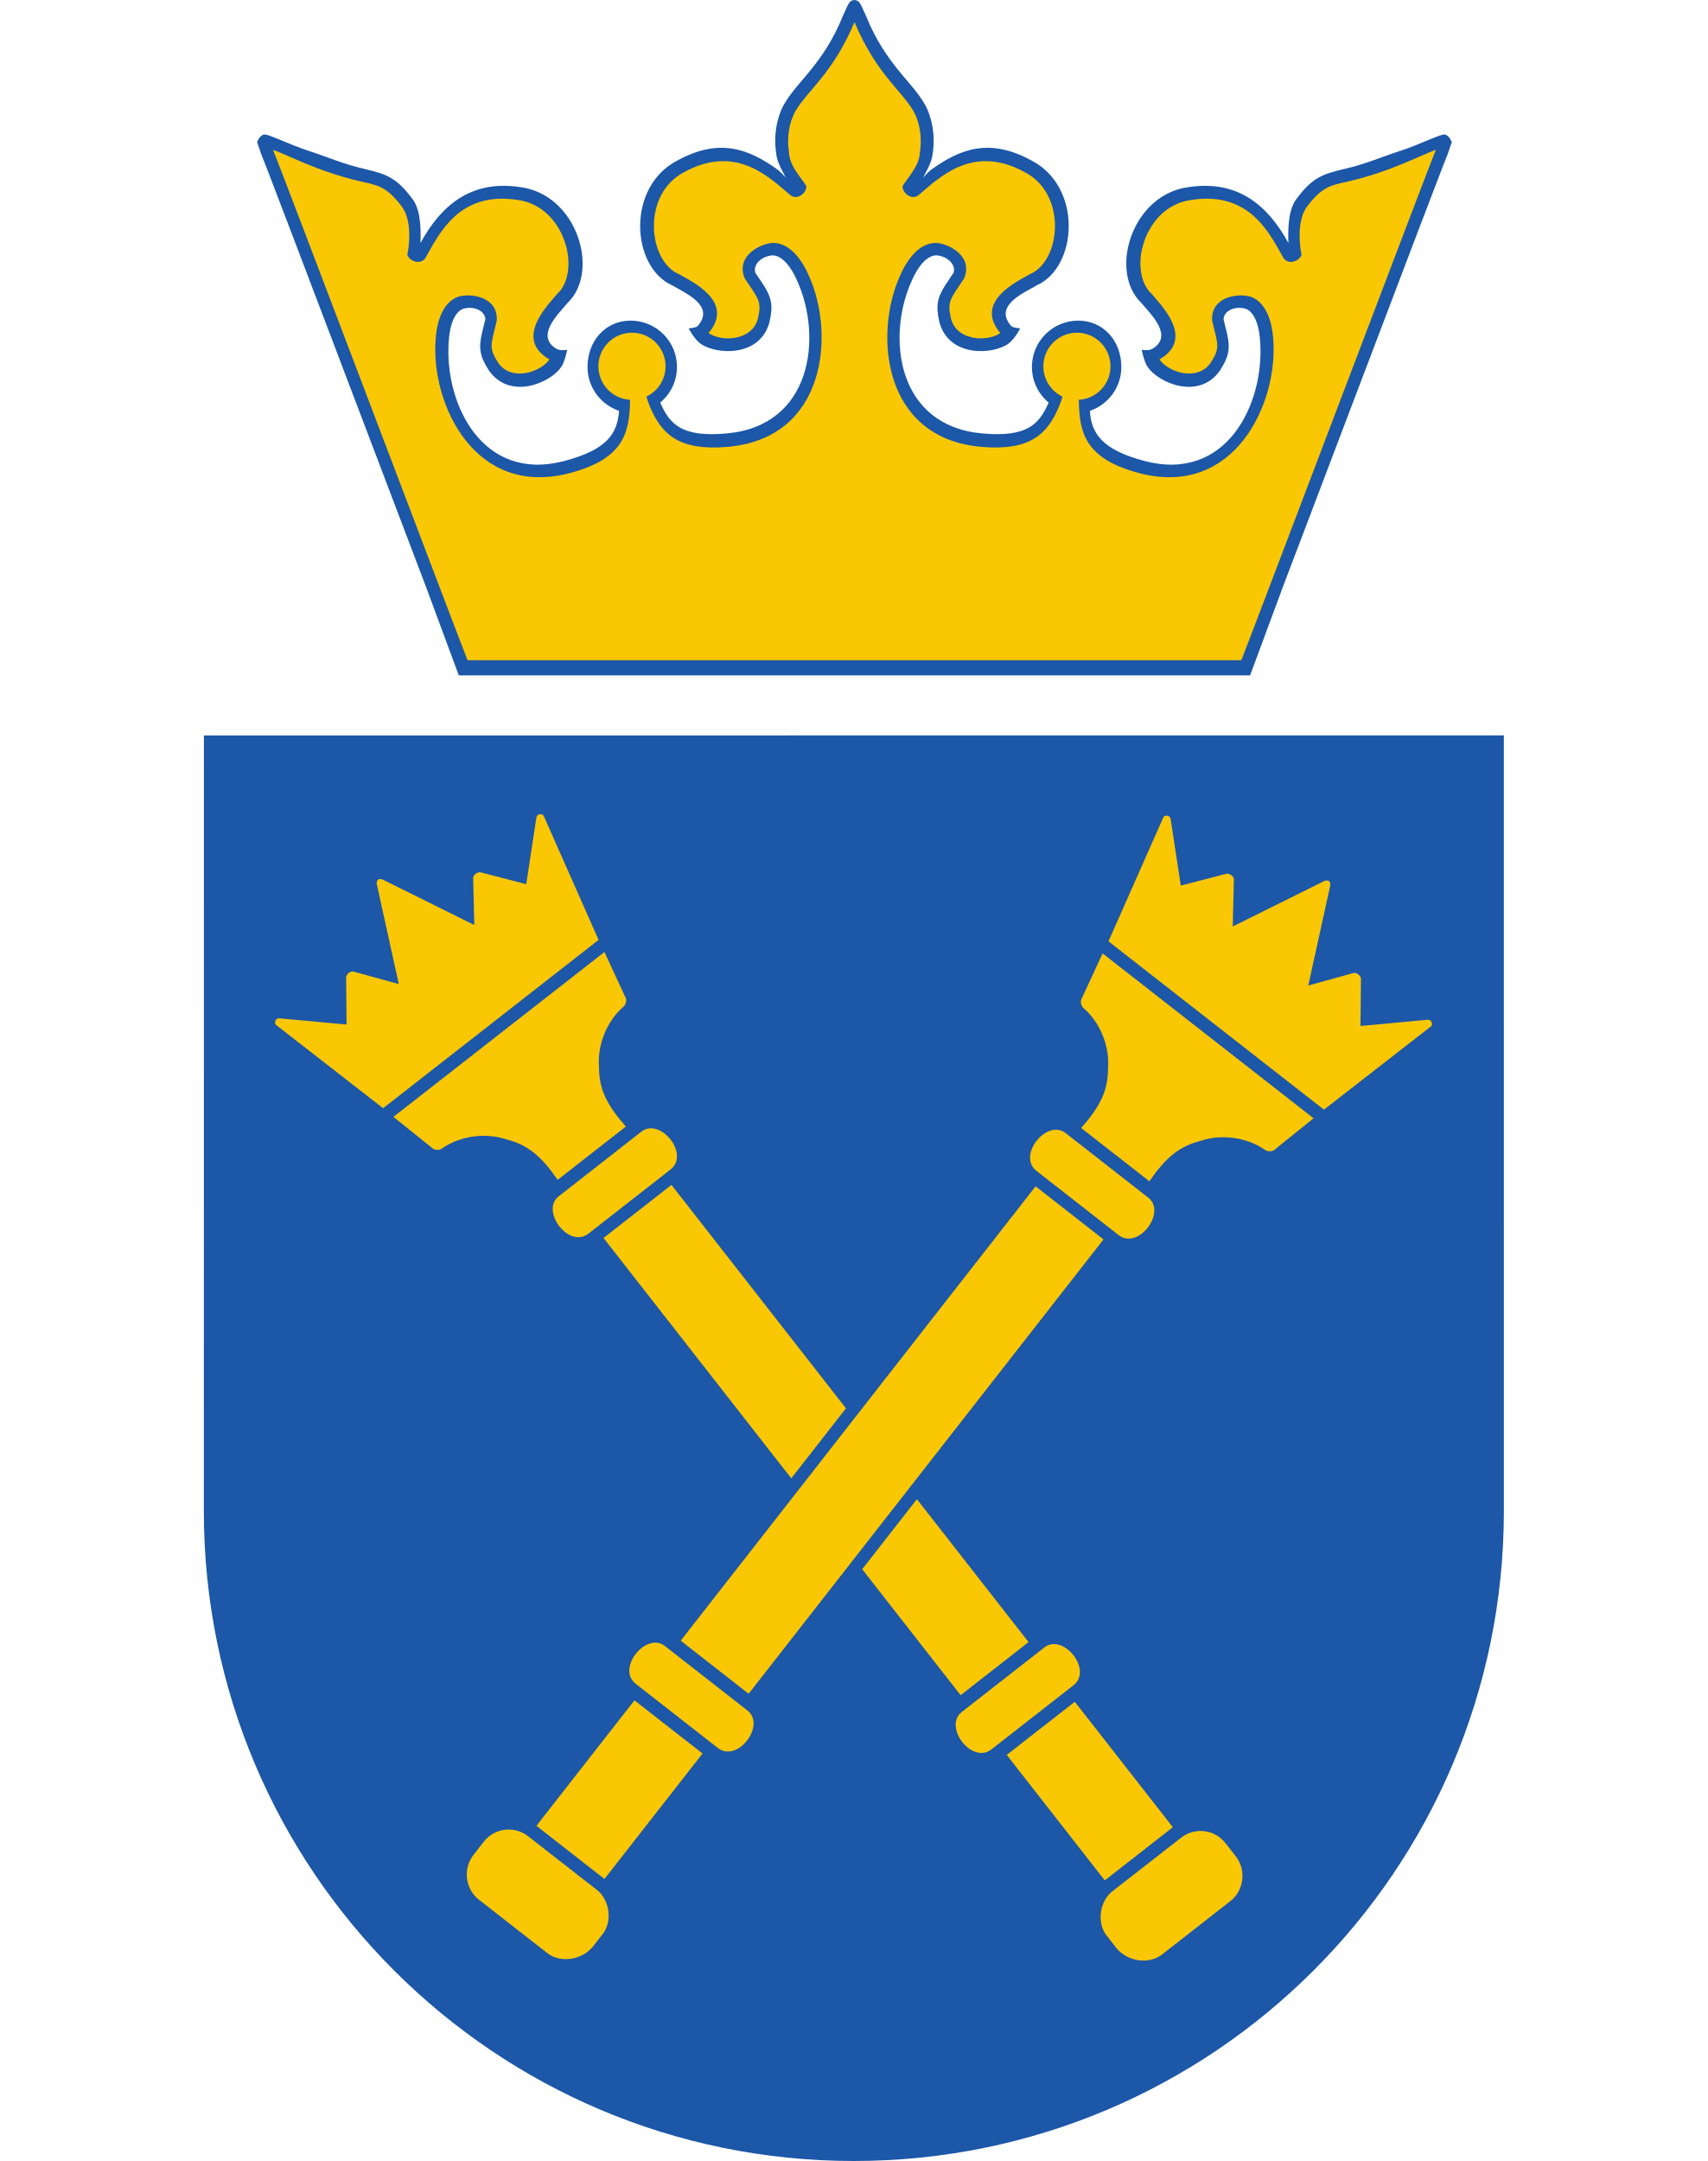
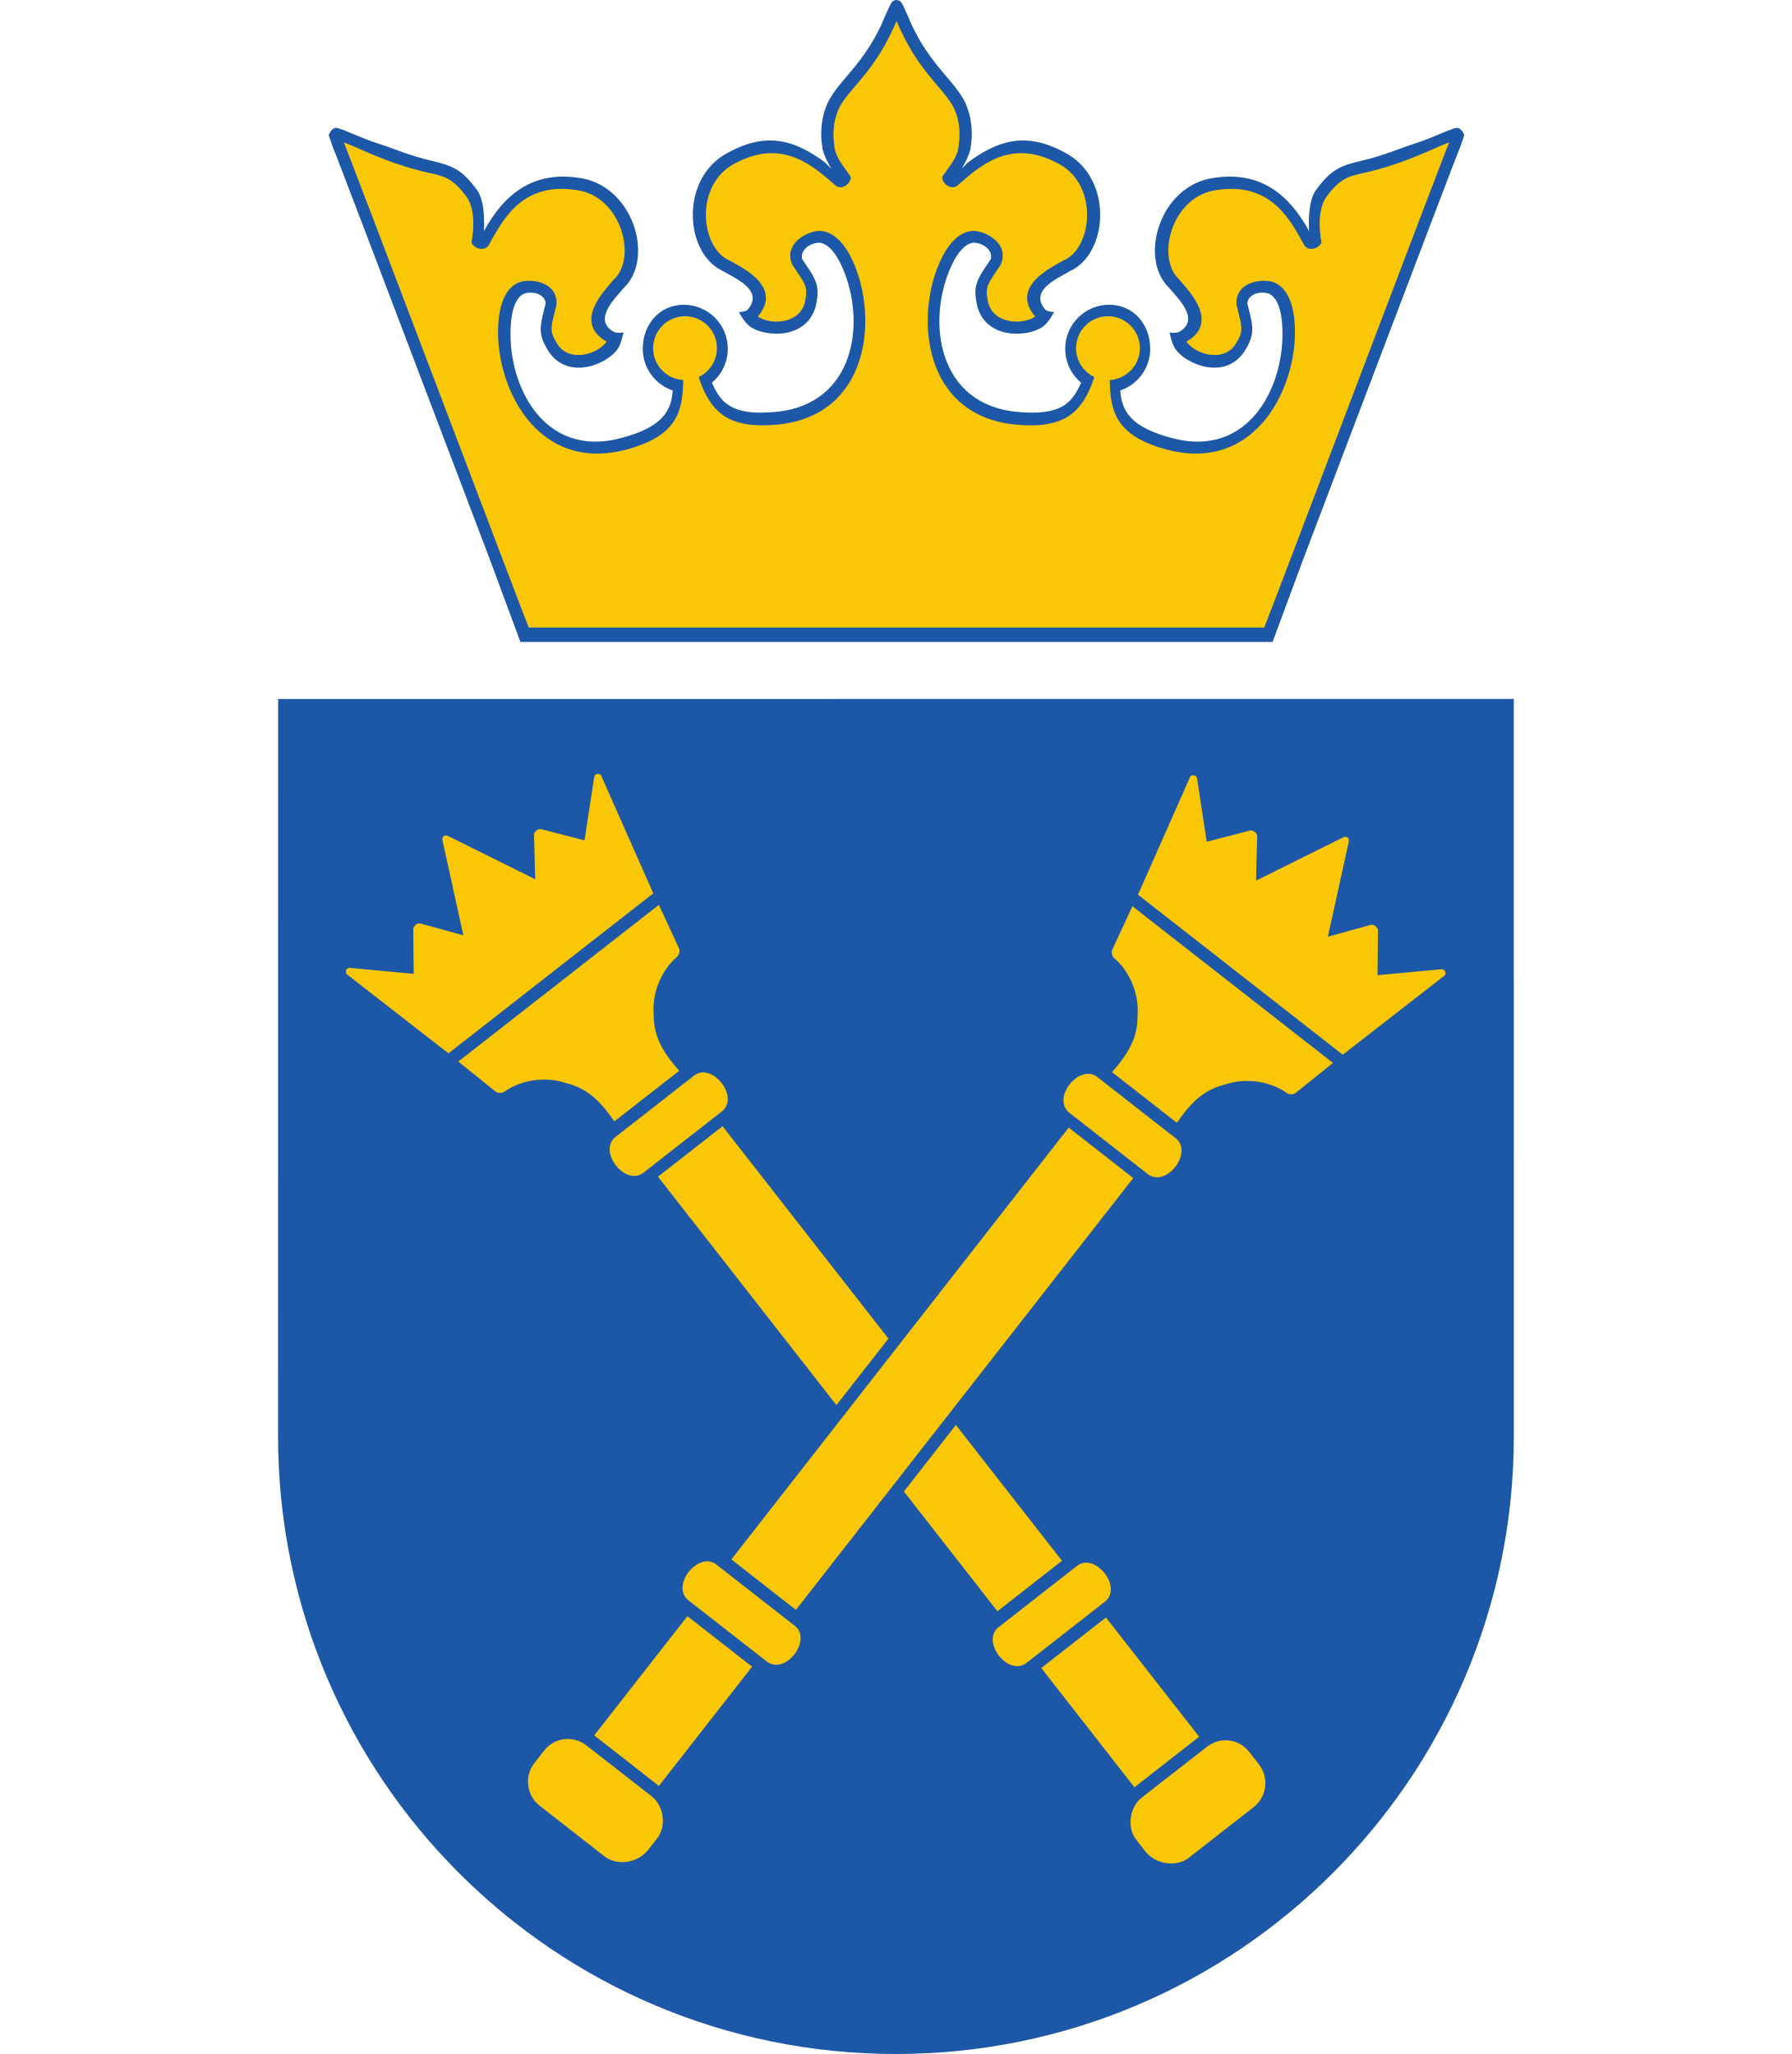
- <svg xmlns="http://www.w3.org/2000/svg" width="251.997" height="318.872" viewBox="0 0 201.598 335.098" version="1.1" id="svg2">
+ <svg xmlns="http://www.w3.org/2000/svg" width="251.997" height="288.872" viewBox="0 0 201.598 335.098" version="1.1" id="svg2">
  <defs id="defs41" />
  <g id="surface1" transform="translate(-188.8867,-125.7734)">
    <path style="fill:#1c57a8;fill-opacity:1;fill-rule:evenodd;stroke:none" d="m 390.484,360.078 c -0.004,55.664 -45.133,100.789 -100.805,100.793 -55.668,0 -100.793,-45.121 -100.793,-100.785 l 0.012,-120.273 201.582,-0.008 z m 0,0" id="path5" />
    <path style="fill:#fac705;fill-opacity:1;fill-rule:evenodd;stroke:none" d="m 317.867,309.734 10.531,8.23 -55.031,70.453 -10.531,-8.23 z m 0,0" id="path7" />
    <path style="fill:#fac705;fill-opacity:1;fill-rule:evenodd;stroke:none" d="m 249.199,427.648 c -1.828,2.184 -5.102,2.484 -7.02,1.012 l -10.684,-8.344 c -1.906,-1.492 -2.59,-4.613 -0.773,-6.938 l 1.547,-1.98 c 1.855,-2.375 5.008,-2.41 6.922,-0.867 l 10.672,8.32 c 1.938,1.535 2.406,4.801 0.922,6.766 z m 0,0" id="path9" />
    <path style="fill:#fac705;fill-opacity:1;fill-rule:evenodd;stroke:none" d="m 328.258,273.617 -3.301,7.133 c -0.156,0.309 -0.035,1.031 0.332,1.336 2.734,2.344 4.07,6.152 3.812,9.309 0.004,3.441 -1.156,5.875 -4.164,9.293 l 10.574,8.262 c 2.59,-3.746 4.672,-5.457 8.012,-6.289 3,-1.012 7.02,-0.637 9.953,1.449 0.383,0.281 1.113,0.227 1.375,0 l 6.125,-4.926 z m 0,0" id="path11" />
    <path style="fill:#fac705;fill-opacity:1;fill-rule:evenodd;stroke:none" d="m 362.578,297.844 16.629,-12.934 c 0.25,-0.199 0.18,-1.176 -0.738,-0.992 l -10.223,0.953 0.074,-7.277 c 0.027,-0.469 -0.668,-1.094 -1.152,-0.941 l -7.016,1.938 3.406,-15.504 c 0.074,-0.285 -0.07,-0.582 -0.184,-0.691 -0.137,-0.082 -0.461,-0.152 -0.723,-0.012 l -14.215,7.055 0.18,-7.277 c 0.031,-0.508 -0.742,-1.031 -1.191,-0.891 l -7.043,1.832 -1.547,-10.148 c -0.047,-0.934 -1.012,-0.766 -1.141,-0.477 l -8.527,19.262 z m 0,0" id="path13" />
    <path style="fill:#fac705;fill-opacity:1;fill-rule:evenodd;stroke:none" d="m 335.312,311.469 c 2.941,2.25 -1.5,8.176 -4.555,5.836 l -12.773,-9.98 c -3.008,-2.398 1.664,-8.141 4.555,-5.836 z m 0,0" id="path15" />
    <path style="fill:#fac705;fill-opacity:1;fill-rule:evenodd;stroke:none" d="m 273.172,391.008 c 2.938,2.25 -1.504,8.172 -4.559,5.832 l -12.773,-9.977 c -3.008,-2.398 1.664,-8.141 4.559,-5.836 z m 0,0" id="path17" />
    <path style="fill:#fac705;fill-opacity:1;fill-rule:evenodd;stroke:none" d="m 255.664,389.438 10.551,8.246 -15.203,19.453 -10.551,-8.242 z m 0,0" id="path19" />
    <path style="fill:#fac705;fill-opacity:1;fill-rule:evenodd;stroke:none" d="m 299.461,358.246 17.312,22.16 -10.531,8.234 -15.262,-19.535 z m -38.062,-48.734 27.059,34.645 -8.48,10.855 -29.113,-37.27 z m 0,0" id="path21" />
    <path style="fill:#fac705;fill-opacity:1;fill-rule:evenodd;stroke:none" d="m 330.41,427.871 c 1.828,2.184 5.102,2.484 7.02,1.012 l 10.684,-8.348 c 1.906,-1.488 2.59,-4.609 0.773,-6.938 l -1.547,-1.977 c -1.855,-2.379 -5.008,-2.414 -6.922,-0.867 l -10.672,8.316 c -1.938,1.535 -2.406,4.805 -0.922,6.766 z m 0,0" id="path23" />
    <path style="fill:#fac705;fill-opacity:1;fill-rule:evenodd;stroke:none" d="m 251.008,273.398 3.301,7.133 c 0.152,0.309 0.031,1.031 -0.336,1.332 -2.73,2.348 -4.07,6.152 -3.812,9.309 -0.004,3.445 1.156,5.879 4.164,9.293 L 243.75,308.727 c -2.586,-3.742 -4.668,-5.457 -8.008,-6.289 -3,-1.012 -7.02,-0.637 -9.957,1.449 -0.383,0.285 -1.113,0.227 -1.375,0 l -6.125,-4.926 z m 0,0" id="path25" />
    <path style="fill:#fac705;fill-opacity:1;fill-rule:evenodd;stroke:none" d="m 216.684,297.621 -16.625,-12.934 c -0.25,-0.195 -0.184,-1.172 0.734,-0.988 l 10.223,0.949 -0.07,-7.277 c -0.031,-0.465 0.668,-1.094 1.152,-0.938 l 7.016,1.934 -3.406,-15.5 c -0.074,-0.285 0.07,-0.582 0.184,-0.691 0.133,-0.086 0.461,-0.156 0.719,-0.016 l 14.219,7.055 -0.184,-7.277 c -0.031,-0.504 0.746,-1.031 1.191,-0.887 l 7.043,1.828 1.551,-10.148 c 0.043,-0.934 1.008,-0.766 1.141,-0.473 l 8.527,19.262 z m 0,0" id="path27" />
    <path style="fill:#fac705;fill-opacity:1;fill-rule:evenodd;stroke:none" d="m 243.949,311.25 c -2.938,2.25 1.504,8.172 4.559,5.832 l 12.773,-9.98 c 3.008,-2.395 -1.664,-8.141 -4.559,-5.832 z m 0,0" id="path29" />
    <path style="fill:#fac705;fill-opacity:1;fill-rule:evenodd;stroke:none" d="m 306.438,391.23 c -2.938,2.25 1.504,8.172 4.559,5.832 l 12.773,-9.98 c 3.008,-2.398 -1.664,-8.137 -4.559,-5.832 z m 0,0" id="path31" />
    <path style="fill:#fac705;fill-opacity:1;fill-rule:evenodd;stroke:none" d="m 323.945,389.66 -10.551,8.242 15.199,19.457 10.555,-8.246 z m 0,0" id="path33" />
    <path style="fill:#1c57a8;fill-opacity:1;fill-rule:nonzero;stroke:none" d="m 228.422,230.504 -5.043,-13.617 -10.285,-27.066 C 205.633,170.176 198.125,150.395 197.816,149.77 l -0.668,-1.953 c 0,0 0.301,-0.914 0.973,-1.156 0.484,-0.305 3.891,1.52 7.254,2.586 2.348,0.742 5.168,1.996 8.539,2.75 3.559,0.832 5.027,1.48 7.508,4.883 1.137,1.805 1.125,4.656 1.055,6.578 3.254,-5.949 7.934,-9.801 15.426,-8.676 8.879,1.109 12.484,13.094 7.387,17.965 -1.566,1.867 -5.078,5.188 -1.629,7.172 0.719,0.285 1.57,0.086 1.57,0.086 0,0 -0.352,1.855 -0.934,2.691 -1.668,2.445 -7.941,5.199 -11.211,0.516 -1.387,-2.164 -1.629,-3.395 -1.066,-5.816 l 0.516,-2.117 c -0.051,-1.305 -1.746,-2.121 -3.461,-1.617 -0.645,0.23 -1.977,1.266 -2.215,5.086 -0.691,9.48 5.121,21.922 17.98,18.496 6.473,-1.723 8.195,-4.18 8.43,-7.766 -2.84,-0.957 -4.887,-3.641 -4.887,-6.805 0,-3.965 2.723,-7.18 6.688,-7.18 3.969,0 7.184,3.215 7.184,7.18 0,2.227 -1.012,4.211 -2.598,5.527 1.5,3.438 3.402,5.398 10.305,4.785 13.254,-1.18 14.855,-14.926 10.965,-23.598 -1.555,-3.57 -3.191,-4.039 -3.855,-4.02 -1.766,0.129 -3.059,1.469 -2.664,2.703 l 1.211,1.812 c 1.355,2.082 1.547,3.32 0.988,5.828 -1.473,5.52 -8.309,5.078 -10.715,3.352 -1.02,-0.766 -1.824,-2.375 -1.824,-2.375 0,0 1.258,-0.051 1.473,-0.453 2.578,-3.062 -1.918,-4.98 -4.031,-6.211 -6.406,-2.879 -7.117,-15.332 0.859,-19.387 6.367,-3.461 10.891,-1.883 15.52,1.465 0.473,0.344 0.891,0.859 1.199,1.203 -0.27,-0.625 -0.363,-0.727 -0.676,-1.355 -0.324,-0.695 -0.699,-1.488 -0.762,-2.367 -0.434,-2.703 0.043,-5.523 1.211,-7.637 1.172,-2.016 2.824,-3.66 4.262,-5.477 1.555,-1.969 3.316,-4.391 4.906,-8.336 0.246,-0.441 0.773,-1.93 1.16,-2.152 0.125,-0.105 0.27,-0.172 0.566,-0.207 0.301,0.035 0.484,0.102 0.609,0.207 0.387,0.223 0.91,1.711 1.16,2.152 1.586,3.945 3.352,6.367 4.906,8.336 1.434,1.816 3.09,3.461 4.258,5.477 1.172,2.113 1.648,4.934 1.215,7.637 -0.062,0.879 -0.441,1.672 -0.762,2.367 -0.316,0.629 -0.41,0.73 -0.68,1.355 0.312,-0.344 0.727,-0.859 1.199,-1.203 4.633,-3.348 9.156,-4.926 15.52,-1.465 7.977,4.055 7.266,16.508 0.859,19.387 -2.109,1.23 -6.609,3.148 -4.031,6.211 0.219,0.402 1.473,0.453 1.473,0.453 0,0 -0.801,1.609 -1.824,2.375 -2.402,1.727 -9.238,2.168 -10.711,-3.352 -0.562,-2.508 -0.371,-3.746 0.988,-5.828 l 1.211,-1.812 c 0.395,-1.234 -0.902,-2.574 -2.668,-2.703 -0.66,-0.019 -2.297,0.449 -3.852,4.02 -3.895,8.672 -2.289,22.418 10.965,23.598 6.898,0.613 8.805,-1.348 10.301,-4.785 -1.582,-1.316 -2.594,-3.301 -2.594,-5.527 0,-3.965 3.215,-7.18 7.18,-7.18 3.965,0 6.688,3.215 6.688,7.18 0,3.164 -2.043,5.848 -4.883,6.805 0.234,3.586 1.957,6.043 8.43,7.766 12.859,3.426 18.668,-9.016 17.977,-18.496 -0.234,-3.82 -1.57,-4.855 -2.215,-5.086 -1.711,-0.504 -3.41,0.312 -3.461,1.617 l 0.52,2.117 c 0.562,2.422 0.316,3.652 -1.066,5.816 -3.27,4.684 -9.543,1.93 -11.215,-0.516 -0.582,-0.836 -0.93,-2.691 -0.93,-2.691 0,0 0.852,0.199 1.566,-0.086 3.453,-1.984 -0.059,-5.305 -1.625,-7.172 -5.098,-4.871 -1.492,-16.855 7.383,-17.965 7.496,-1.125 12.176,2.727 15.426,8.676 -0.066,-1.922 -0.082,-4.773 1.059,-6.578 2.477,-3.402 3.945,-4.051 7.508,-4.883 3.367,-0.754 6.188,-2.008 8.539,-2.75 3.363,-1.066 6.766,-2.891 7.254,-2.586 0.668,0.242 0.973,1.156 0.973,1.156 l -0.672,1.953 c -0.305,0.625 -7.816,20.406 -15.277,40.051 l -10.281,27.066 -5.047,13.617 z m 0,0" id="path35" />
    <path style="fill:#fac705;fill-opacity:1;fill-rule:nonzero;stroke:none" d="m 229.785,228.156 c -0.16,-0.172 -29.562,-77.887 -30.172,-79.137 1.945,0.602 6.891,3.387 13.832,4.945 2.293,0.535 3.816,0.648 6.297,4.055 1.336,2.117 1.078,5.398 0.699,7.27 0.301,0.93 1.93,1.625 2.762,0.562 2.09,-3.629 5.117,-10.461 14.242,-9.09 7.461,0.91 10.074,11.078 6.211,14.617 -1.406,1.699 -6.742,6.93 -1.172,10.129 -1.34,1.961 -5.871,3.504 -7.949,0.531 -1.527,-2.391 -1.129,-2.75 -0.219,-6.57 0.18,-3.754 -4.086,-4.242 -5.926,-3.699 -1.715,0.559 -3.309,2.543 -3.57,6.773 -0.711,9.73 5.988,24.543 20.891,20.57 8.375,-2.23 9.199,-6.324 9.27,-11.34 -2.738,-0.152 -4.91,-2.422 -4.91,-5.199 0,-2.875 2.332,-5.207 5.207,-5.207 2.875,0 5.207,2.332 5.207,5.207 0,2.074 -1.211,3.863 -2.965,4.699 0.113,0.488 0.41,1.223 0.602,1.707 1.73,3.973 4.277,6.773 12.023,6.086 15.363,-1.367 16.59,-17.578 12.594,-26.477 -1.691,-3.887 -3.867,-5.203 -5.672,-5.145 -1.914,0.121 -5.754,2.035 -4.301,5.504 2.16,3.277 2.656,3.48 2.039,6.246 -0.934,3.504 -5.723,3.605 -7.648,2.223 4.137,-4.91 -2.664,-8.004 -4.566,-9.117 -4.844,-2.004 -5.863,-12.453 0.836,-15.863 8.109,-4.406 13.285,0.977 16.492,3.672 1.145,0.719 2.438,-0.496 2.402,-1.473 -0.809,-1.324 -2.609,-3.109 -2.691,-5.207 -0.383,-2.312 0.027,-4.68 0.973,-6.387 1.914,-3.301 5.777,-5.781 9.18,-13.832 3.406,8.051 7.254,10.531 9.168,13.832 0.941,1.707 1.355,4.074 0.969,6.387 -0.078,2.098 -1.883,3.883 -2.688,5.207 -0.035,0.977 1.254,2.191 2.398,1.473 3.207,-2.695 8.387,-8.078 16.492,-3.672 6.703,3.41 5.68,13.859 0.84,15.863 -1.902,1.113 -8.703,4.207 -4.566,9.117 -1.93,1.383 -6.715,1.281 -7.648,-2.223 -0.617,-2.766 -0.125,-2.969 2.035,-6.246 1.457,-3.469 -2.383,-5.383 -4.297,-5.504 -1.805,-0.059 -3.984,1.258 -5.672,5.145 -3.996,8.898 -2.77,25.109 12.594,26.477 7.746,0.688 10.289,-2.113 12.02,-6.086 0.195,-0.484 0.488,-1.219 0.605,-1.707 -1.754,-0.836 -2.965,-2.625 -2.965,-4.699 0,-2.875 2.332,-5.207 5.207,-5.207 2.875,0 5.207,2.332 5.207,5.207 0,2.777 -2.176,5.047 -4.914,5.199 0.074,5.016 0.898,9.109 9.273,11.34 14.902,3.973 21.598,-10.84 20.887,-20.57 -0.258,-4.23 -1.852,-6.215 -3.57,-6.773 -1.84,-0.543 -6.105,-0.055 -5.922,3.699 0.91,3.82 1.305,4.18 -0.223,6.57 -2.078,2.973 -6.605,1.43 -7.945,-0.531 5.566,-3.199 0.234,-8.43 -1.176,-10.129 -3.863,-3.539 -1.25,-13.707 6.215,-14.617 9.125,-1.371 12.148,5.461 14.242,9.09 0.828,1.062 2.457,0.367 2.758,-0.562 -0.375,-1.871 -0.633,-5.152 0.703,-7.27 2.477,-3.406 4,-3.52 6.293,-4.055 6.941,-1.559 11.887,-4.344 13.836,-4.945 -0.613,1.25 -30.016,78.965 -30.172,79.137 z m 0,0" id="path37" />
  </g>
</svg>
